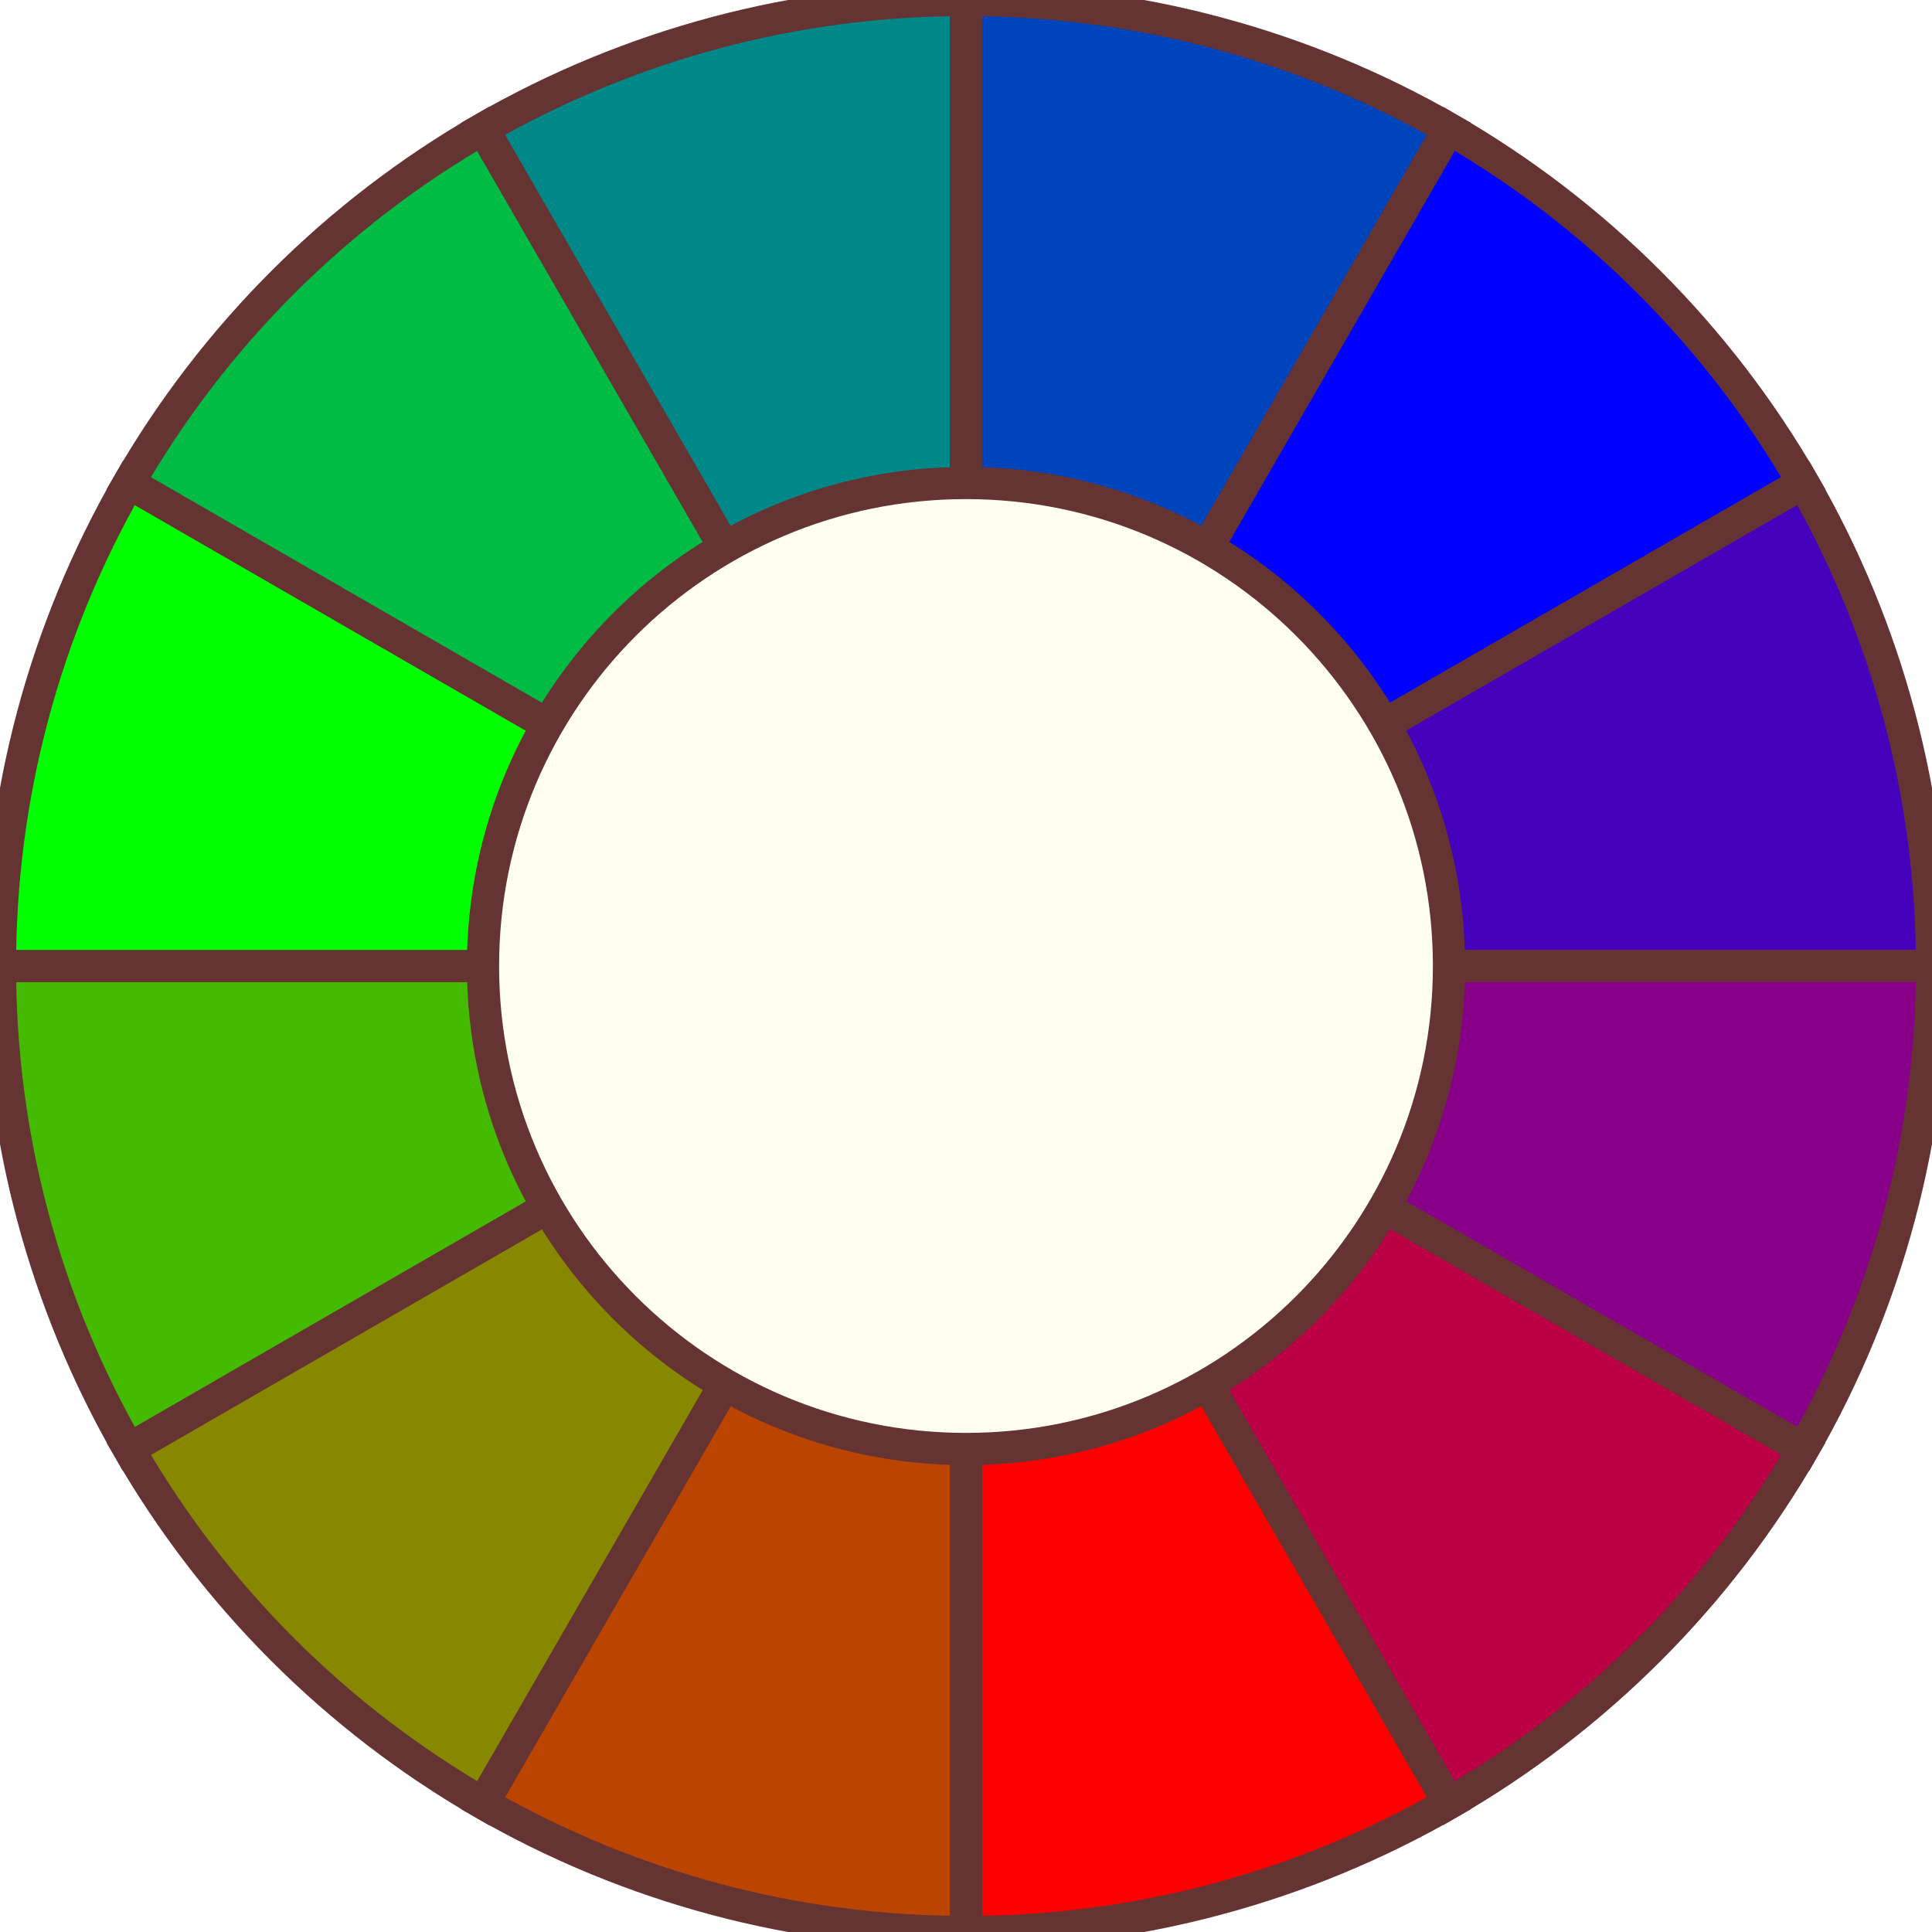
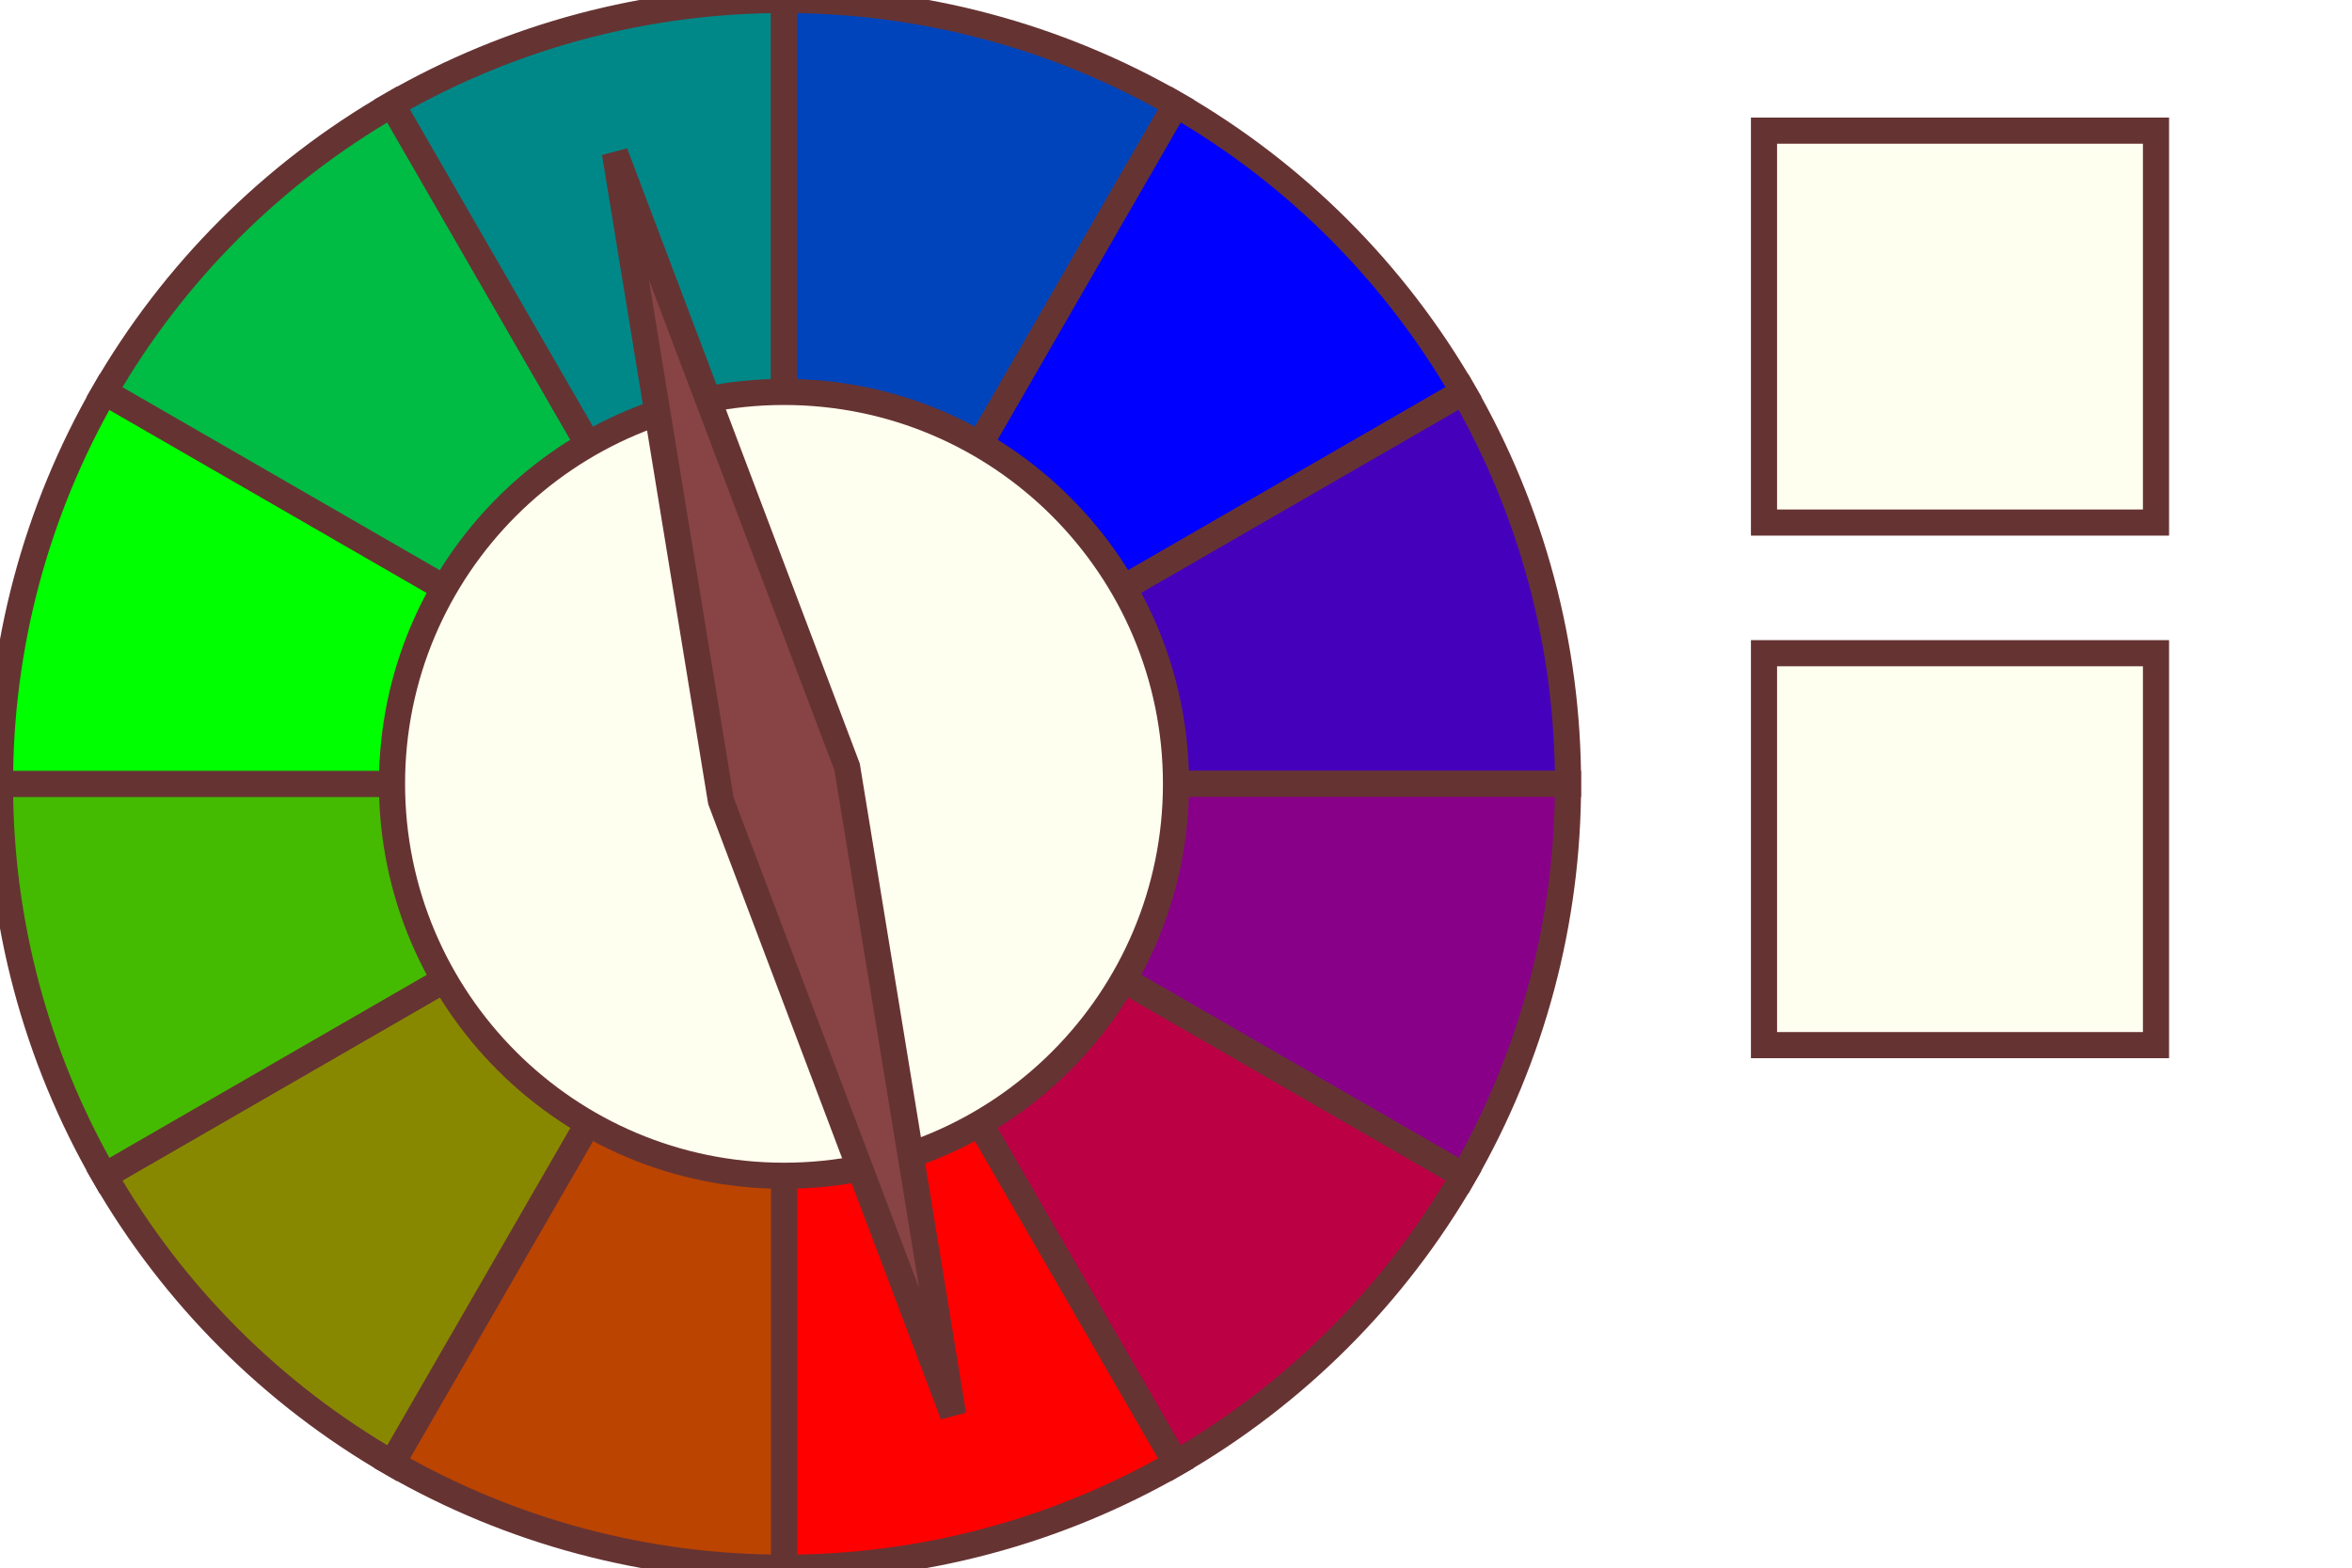
- <svg xmlns="http://www.w3.org/2000/svg" version="1.1" width="240" height="240" viewBox="-60 -60 120 120" class="grid">
+ <svg xmlns="http://www.w3.org/2000/svg" version="1.1" width="360" height="240" viewBox="-60 -60 180 120" class="grid">
  <style type="text/css">
	* {
		fill: ivory;
		stroke: #633;
		stroke-width: 2px;
	}
+ 	polygon { fill: #844; }
	path:nth-child(1) { fill: #F00; }
	path:nth-child(2) { fill: #B40; }
	path:nth-child(3) { fill: #880; }
	path:nth-child(4) { fill: #4B0; }
- 
	path:nth-child(5) { fill: #0F0; }
	path:nth-child(6) { fill: #0B4; }
	path:nth-child(7) { fill: #088; }
	path:nth-child(8) { fill: #04B; }
- 
	path:nth-child(9) { fill: #00F; }
	path:nth-child(10) { fill: #40B; }
	path:nth-child(11) { fill: #808; }
	path:nth-child(12) { fill: #B04; }
+ 	rect {
+ 		width: 30px;
+ 		height: 30px;
+ 		x: 75;
+ 	}
</style>
+   <defs>
+     <polygon id="aiguille-deux-a" points="-50,0 0,-5 50,0 0,5" transform="rotate(75)" />
+     <polygon id="aiguille-trois-a" points="-50,0 0,-5 43.3,-25 10,0 43.3,25 0,5" transform="rotate(75)" />
+     <polygon id="aiguille-trois-b" points="-50,0 0,-5 25,-43.3 10,0 25,43.3 0,5" transform="rotate(75)" />
+     <polygon id="aiguille-quatre" points="-50,0 -5,-5 0,-50 5,-5 50,0 5,5 0,50 -5,5" transform="rotate(75)" />
+   </defs>
  <g id="roue-couleur">
    <path d="m 0,0 l 0,60  a 60,60 0 0,0 30,-8  z" />
    <path d="m 0,0 l 0,60  a 60,60 0 0,1 -30,-8 z" />
    <path d="m 0,0 l -52,30 a 60,60 0 0,0 22,22  z" />
    <path d="m 0,0 l -60,0  a 60,60 0 0,0 8,30  z" />
    <path d="m 0,0 l -60,0  a 60,60 0 0,1 8,-30  z" />
    <path d="m 0,0 l -52,-30 a 60,60 0 0,1 22,-22 z" />
    <path d="m 0,0 l 0,-60  a 60,60 0 0,0 -30,8  z" />
    <path d="m 0,0 l 0,-60  a 60,60 0 0,1 30,8  z" />
    <path d="m 0,0 l 52,-30 a 60,60 0 0,0 -22,-22 z" />
    <path d="m 0,0 l 60,0  a 60,60 0 0,0 -8,-30 z" />
    <path d="m 0,0 l 60,0  a 60,60 0 0,1 -8,30  z" />
    <path d="m 0,0 l 52,30  a 60,60 0 0,1 -22,22 z" />
    <circle r="30" cx="0" cy="0" />
  </g>
+   <polygon id="aiguille-deux" points="-50,0 0,-5 50,0 0,5" transform="rotate(75)" />
+   <rect y="-50" />
+   <rect y="-10" />
</svg>
